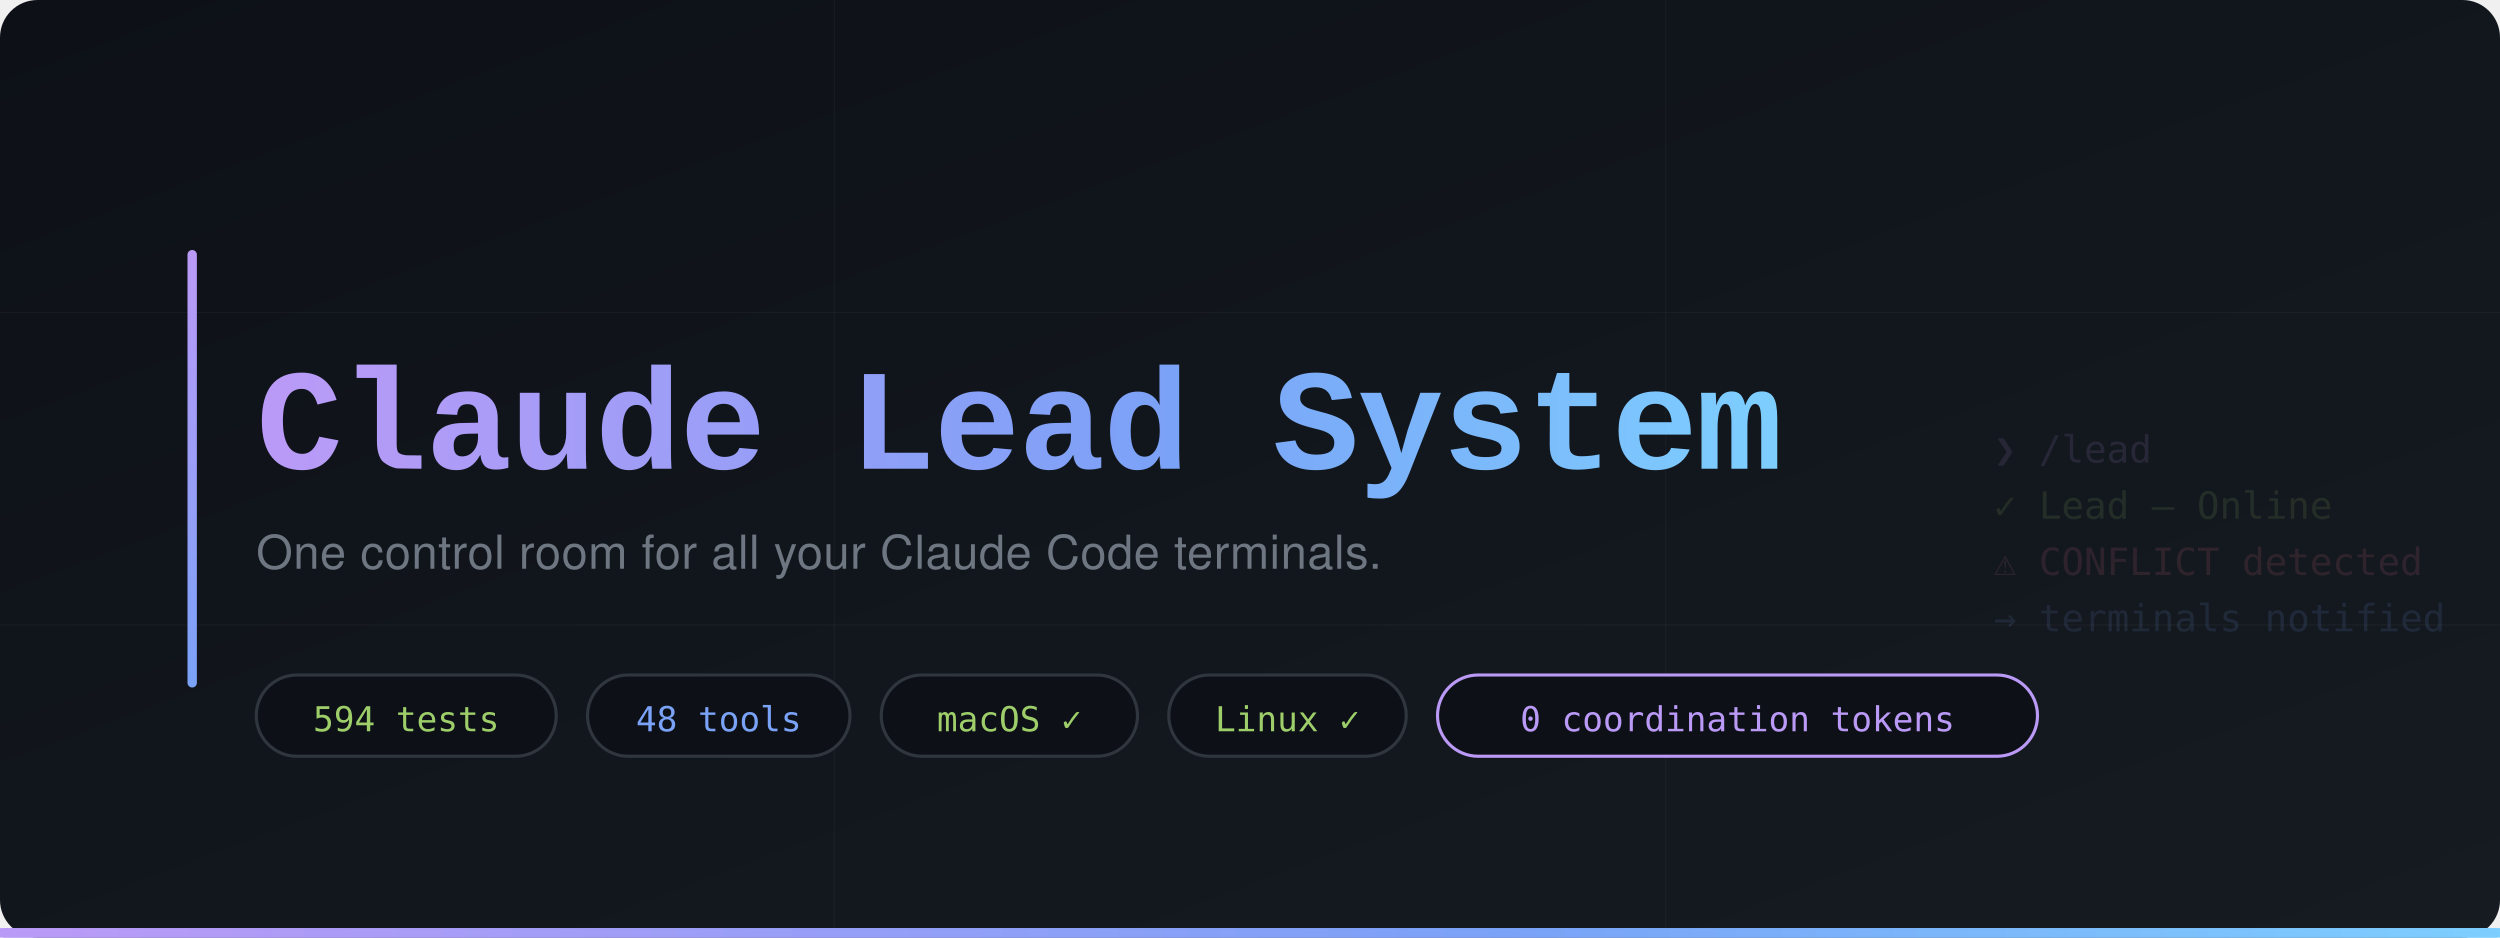
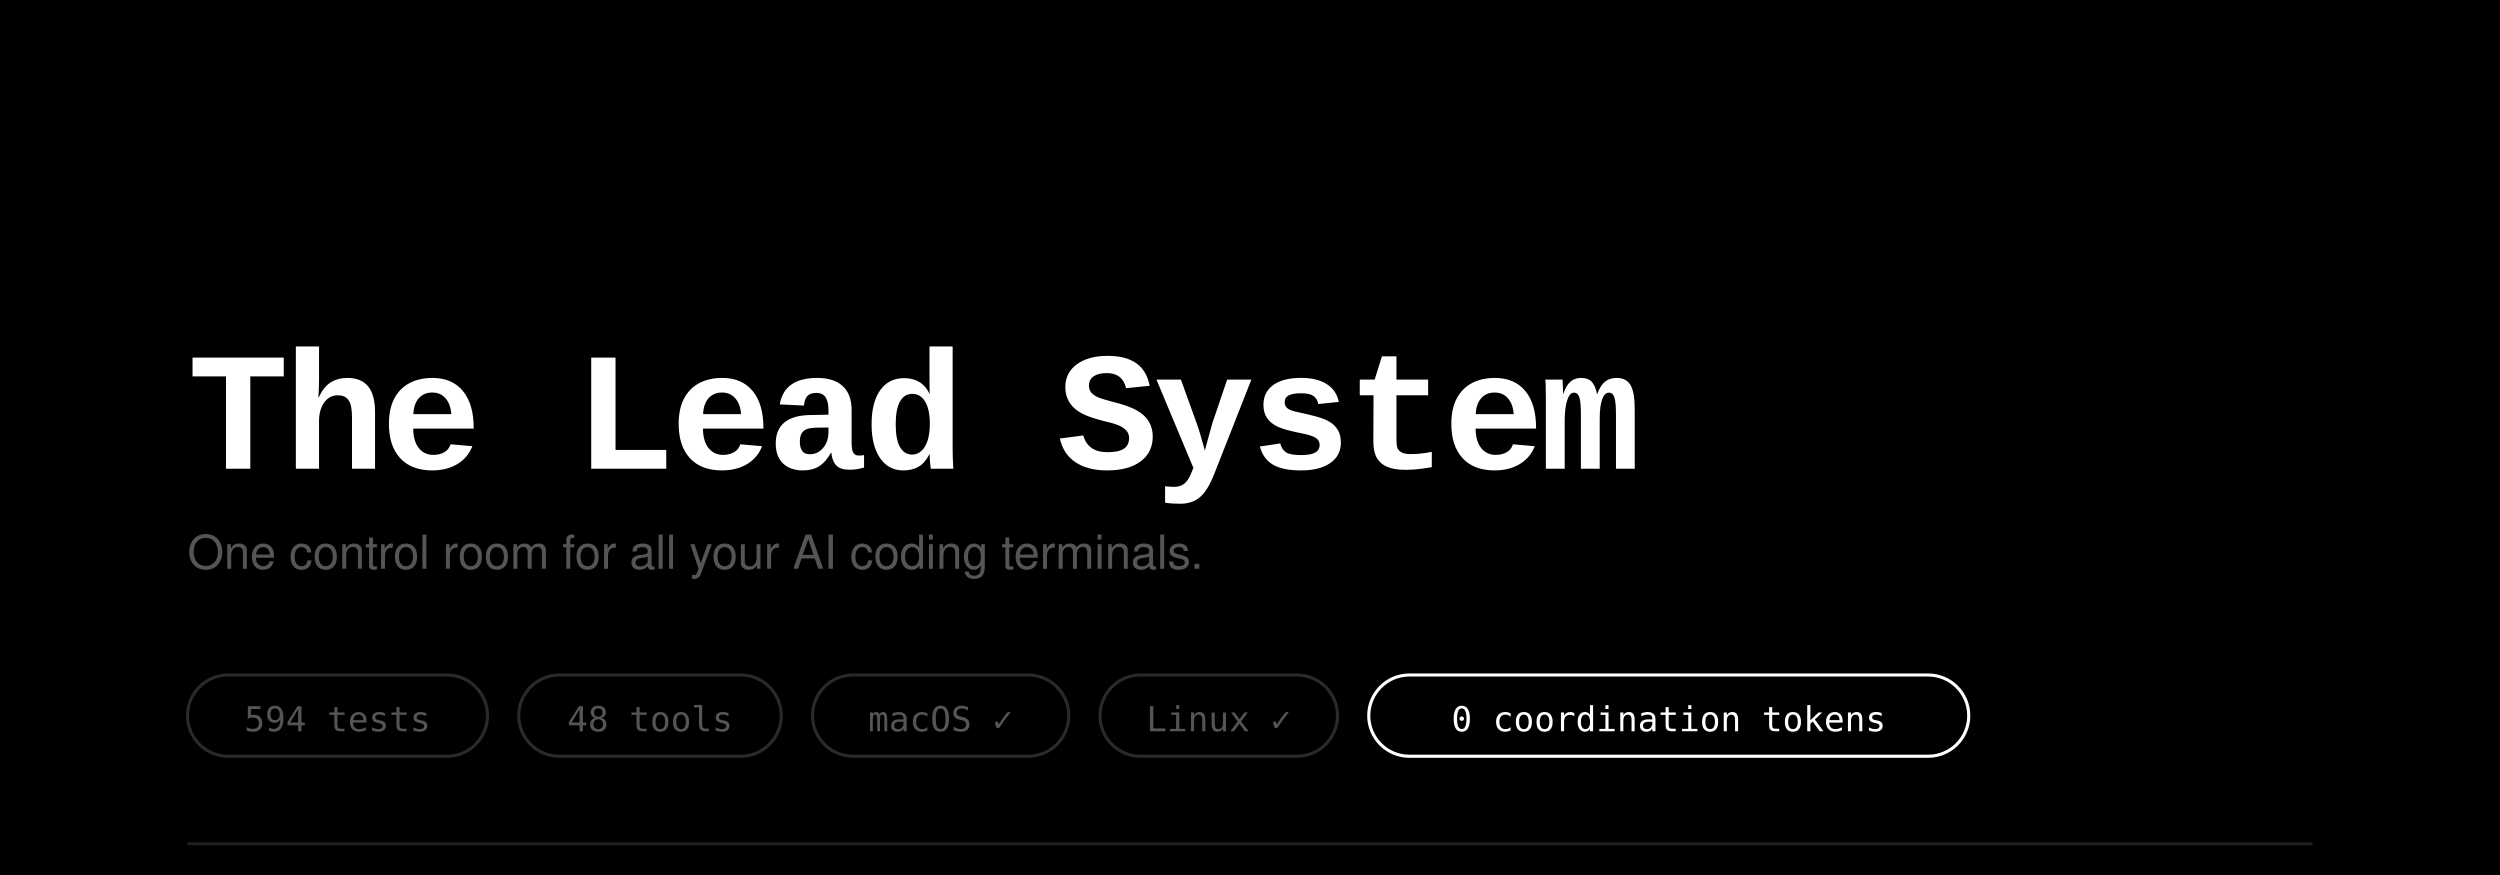
- <svg xmlns="http://www.w3.org/2000/svg" width="800" height="300" viewBox="0 0 800 300">
-   <defs>
-     <linearGradient id="bg-g" x1="0" y1="0" x2="1" y2="1">
-       <stop offset="0%" stop-color="#0d1117" />
-       <stop offset="100%" stop-color="#161b22" />
-     </linearGradient>
-     <linearGradient id="title-g" x1="0" y1="0" x2="1" y2="0">
-       <stop offset="0%" stop-color="#bb9af7" />
-       <stop offset="60%" stop-color="#7aa2f7" />
-       <stop offset="100%" stop-color="#7dcfff" />
-     </linearGradient>
-     <linearGradient id="accent-g" x1="0" y1="0" x2="0" y2="1">
-       <stop offset="0%" stop-color="#bb9af7" />
-       <stop offset="100%" stop-color="#7aa2f7" />
-     </linearGradient>
-   </defs>
-   <rect fill="url(#bg-g)" width="800" height="300" rx="12" />
-   <line x1="0" y1="100" x2="800" y2="100" stroke="#ffffff" stroke-width="0.3" opacity="0.04" />
-   <line x1="0" y1="200" x2="800" y2="200" stroke="#ffffff" stroke-width="0.3" opacity="0.04" />
-   <line x1="267" y1="0" x2="267" y2="300" stroke="#ffffff" stroke-width="0.3" opacity="0.04" />
-   <line x1="533" y1="0" x2="533" y2="300" stroke="#ffffff" stroke-width="0.3" opacity="0.04" />
-   <rect fill="url(#accent-g)" x="60" y="80" width="3" height="140" rx="1.5" />
-   <text font-family="Menlo, Monaco, 'Courier New', monospace" font-size="46" font-weight="bold" fill="url(#title-g)" x="82" y="150" letter-spacing="-0.5">Claude Lead System</text>
-   <text font-family="-apple-system, BlinkMacSystemFont, 'Segoe UI', Helvetica, Arial, sans-serif" font-size="15" fill="#6e7681" x="82" y="182" letter-spacing="0.2">One control room for all your Claude Code terminals.</text>
-   <rect fill="#0d1117" stroke="#30363d" stroke-width="1" x="82" y="216" width="96" height="26" rx="13" />
-   <text font-family="Menlo, Monaco, monospace" font-size="11" fill="#9ece6a" x="130" y="234" text-anchor="middle">594 tests</text>
-   <rect fill="#0d1117" stroke="#30363d" stroke-width="1" x="188" y="216" width="84" height="26" rx="13" />
-   <text font-family="Menlo, Monaco, monospace" font-size="11" fill="#7aa2f7" x="230" y="234" text-anchor="middle">48 tools</text>
-   <rect fill="#0d1117" stroke="#30363d" stroke-width="1" x="282" y="216" width="82" height="26" rx="13" />
-   <text font-family="Menlo, Monaco, monospace" font-size="11" fill="#9ece6a" x="323" y="234" text-anchor="middle">macOS ✓</text>
-   <rect fill="#0d1117" stroke="#30363d" stroke-width="1" x="374" y="216" width="76" height="26" rx="13" />
-   <text font-family="Menlo, Monaco, monospace" font-size="11" fill="#9ece6a" x="412" y="234" text-anchor="middle">Linux ✓</text>
-   <rect fill="#0d1117" stroke="#bb9af7" stroke-width="1" x="460" y="216" width="192" height="26" rx="13" />
-   <text font-family="Menlo, Monaco, monospace" font-size="11" fill="#bb9af7" x="556" y="234" text-anchor="middle">0 coordination tokens</text>
-   <text font-family="Menlo, Monaco, monospace" font-size="12" fill="#bb9af7" opacity="0.12" x="638" y="148">❯ /lead</text>
-   <text font-family="Menlo, Monaco, monospace" font-size="12" fill="#9ece6a" opacity="0.12" x="638" y="166">✓ Lead — Online</text>
-   <text font-family="Menlo, Monaco, monospace" font-size="12" fill="#f7768e" opacity="0.12" x="638" y="184">⚠ CONFLICT detected</text>
-   <text font-family="Menlo, Monaco, monospace" font-size="12" fill="#7aa2f7" opacity="0.12" x="638" y="202">→ terminals notified</text>
-   <rect fill="url(#title-g)" x="0" y="297" width="800" height="3" rx="0" />
-   <rect fill="url(#title-g)" x="0" y="297" width="800" height="3" rx="1.5" />
+ <svg xmlns="http://www.w3.org/2000/svg" width="800" height="280" viewBox="0 0 800 280">
+   <rect fill="#000000" width="800" height="280" />
+   <text font-family="Menlo, Monaco, 'Courier New', monospace" font-size="54" font-weight="bold" fill="#ffffff" x="60" y="150" letter-spacing="-1.5">The Lead System</text>
+   <text font-family="-apple-system, BlinkMacSystemFont, 'Segoe UI', Helvetica, sans-serif" font-size="15" fill="#555555" x="60" y="182">One control room for all your AI coding terminals.</text>
+   <rect fill="none" stroke="#2a2a2a" stroke-width="1" x="60" y="216" width="96" height="26" rx="13" />
+   <text font-family="Menlo, Monaco, monospace" font-size="11" fill="#555555" x="108" y="234" text-anchor="middle">594 tests</text>
+   <rect fill="none" stroke="#2a2a2a" stroke-width="1" x="166" y="216" width="84" height="26" rx="13" />
+   <text font-family="Menlo, Monaco, monospace" font-size="11" fill="#555555" x="208" y="234" text-anchor="middle">48 tools</text>
+   <rect fill="none" stroke="#2a2a2a" stroke-width="1" x="260" y="216" width="82" height="26" rx="13" />
+   <text font-family="Menlo, Monaco, monospace" font-size="11" fill="#555555" x="301" y="234" text-anchor="middle">macOS ✓</text>
+   <rect fill="none" stroke="#2a2a2a" stroke-width="1" x="352" y="216" width="76" height="26" rx="13" />
+   <text font-family="Menlo, Monaco, monospace" font-size="11" fill="#555555" x="390" y="234" text-anchor="middle">Linux ✓</text>
+   <rect fill="none" stroke="#ffffff" stroke-width="1" x="438" y="216" width="192" height="26" rx="13" />
+   <text font-family="Menlo, Monaco, monospace" font-size="11" fill="#ffffff" x="534" y="234" text-anchor="middle">0 coordination tokens</text>
+   <line x1="60" y1="270" x2="740" y2="270" stroke="#1f1f1f" stroke-width="1" />
</svg>
